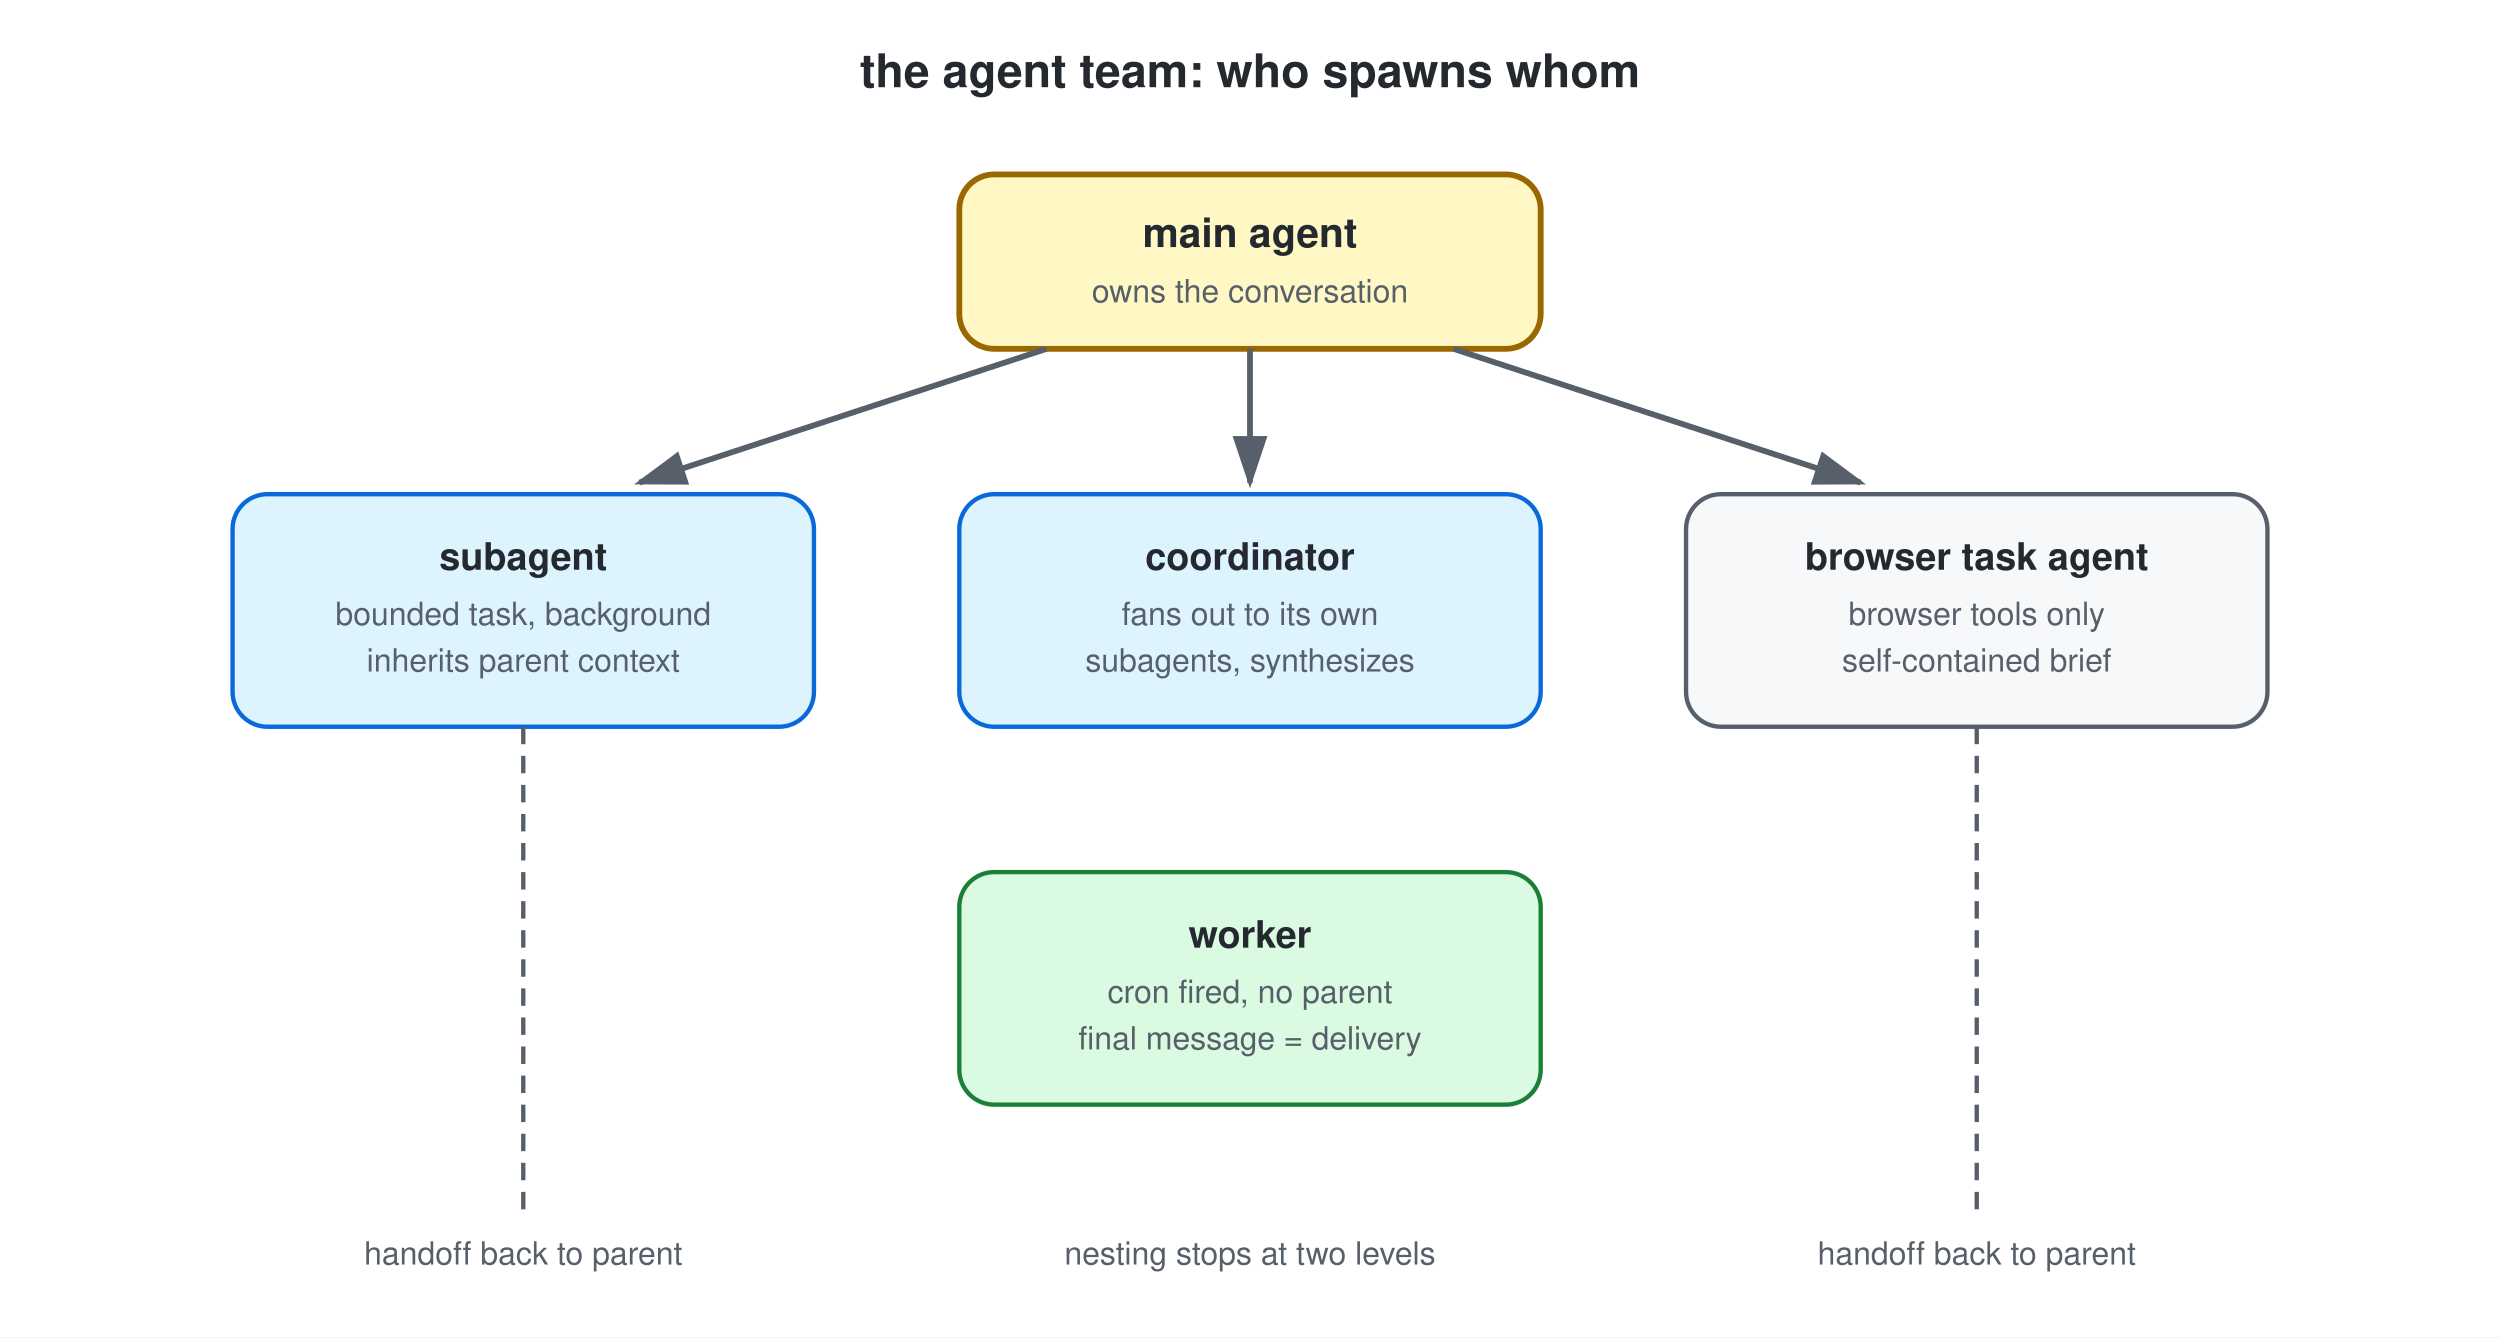
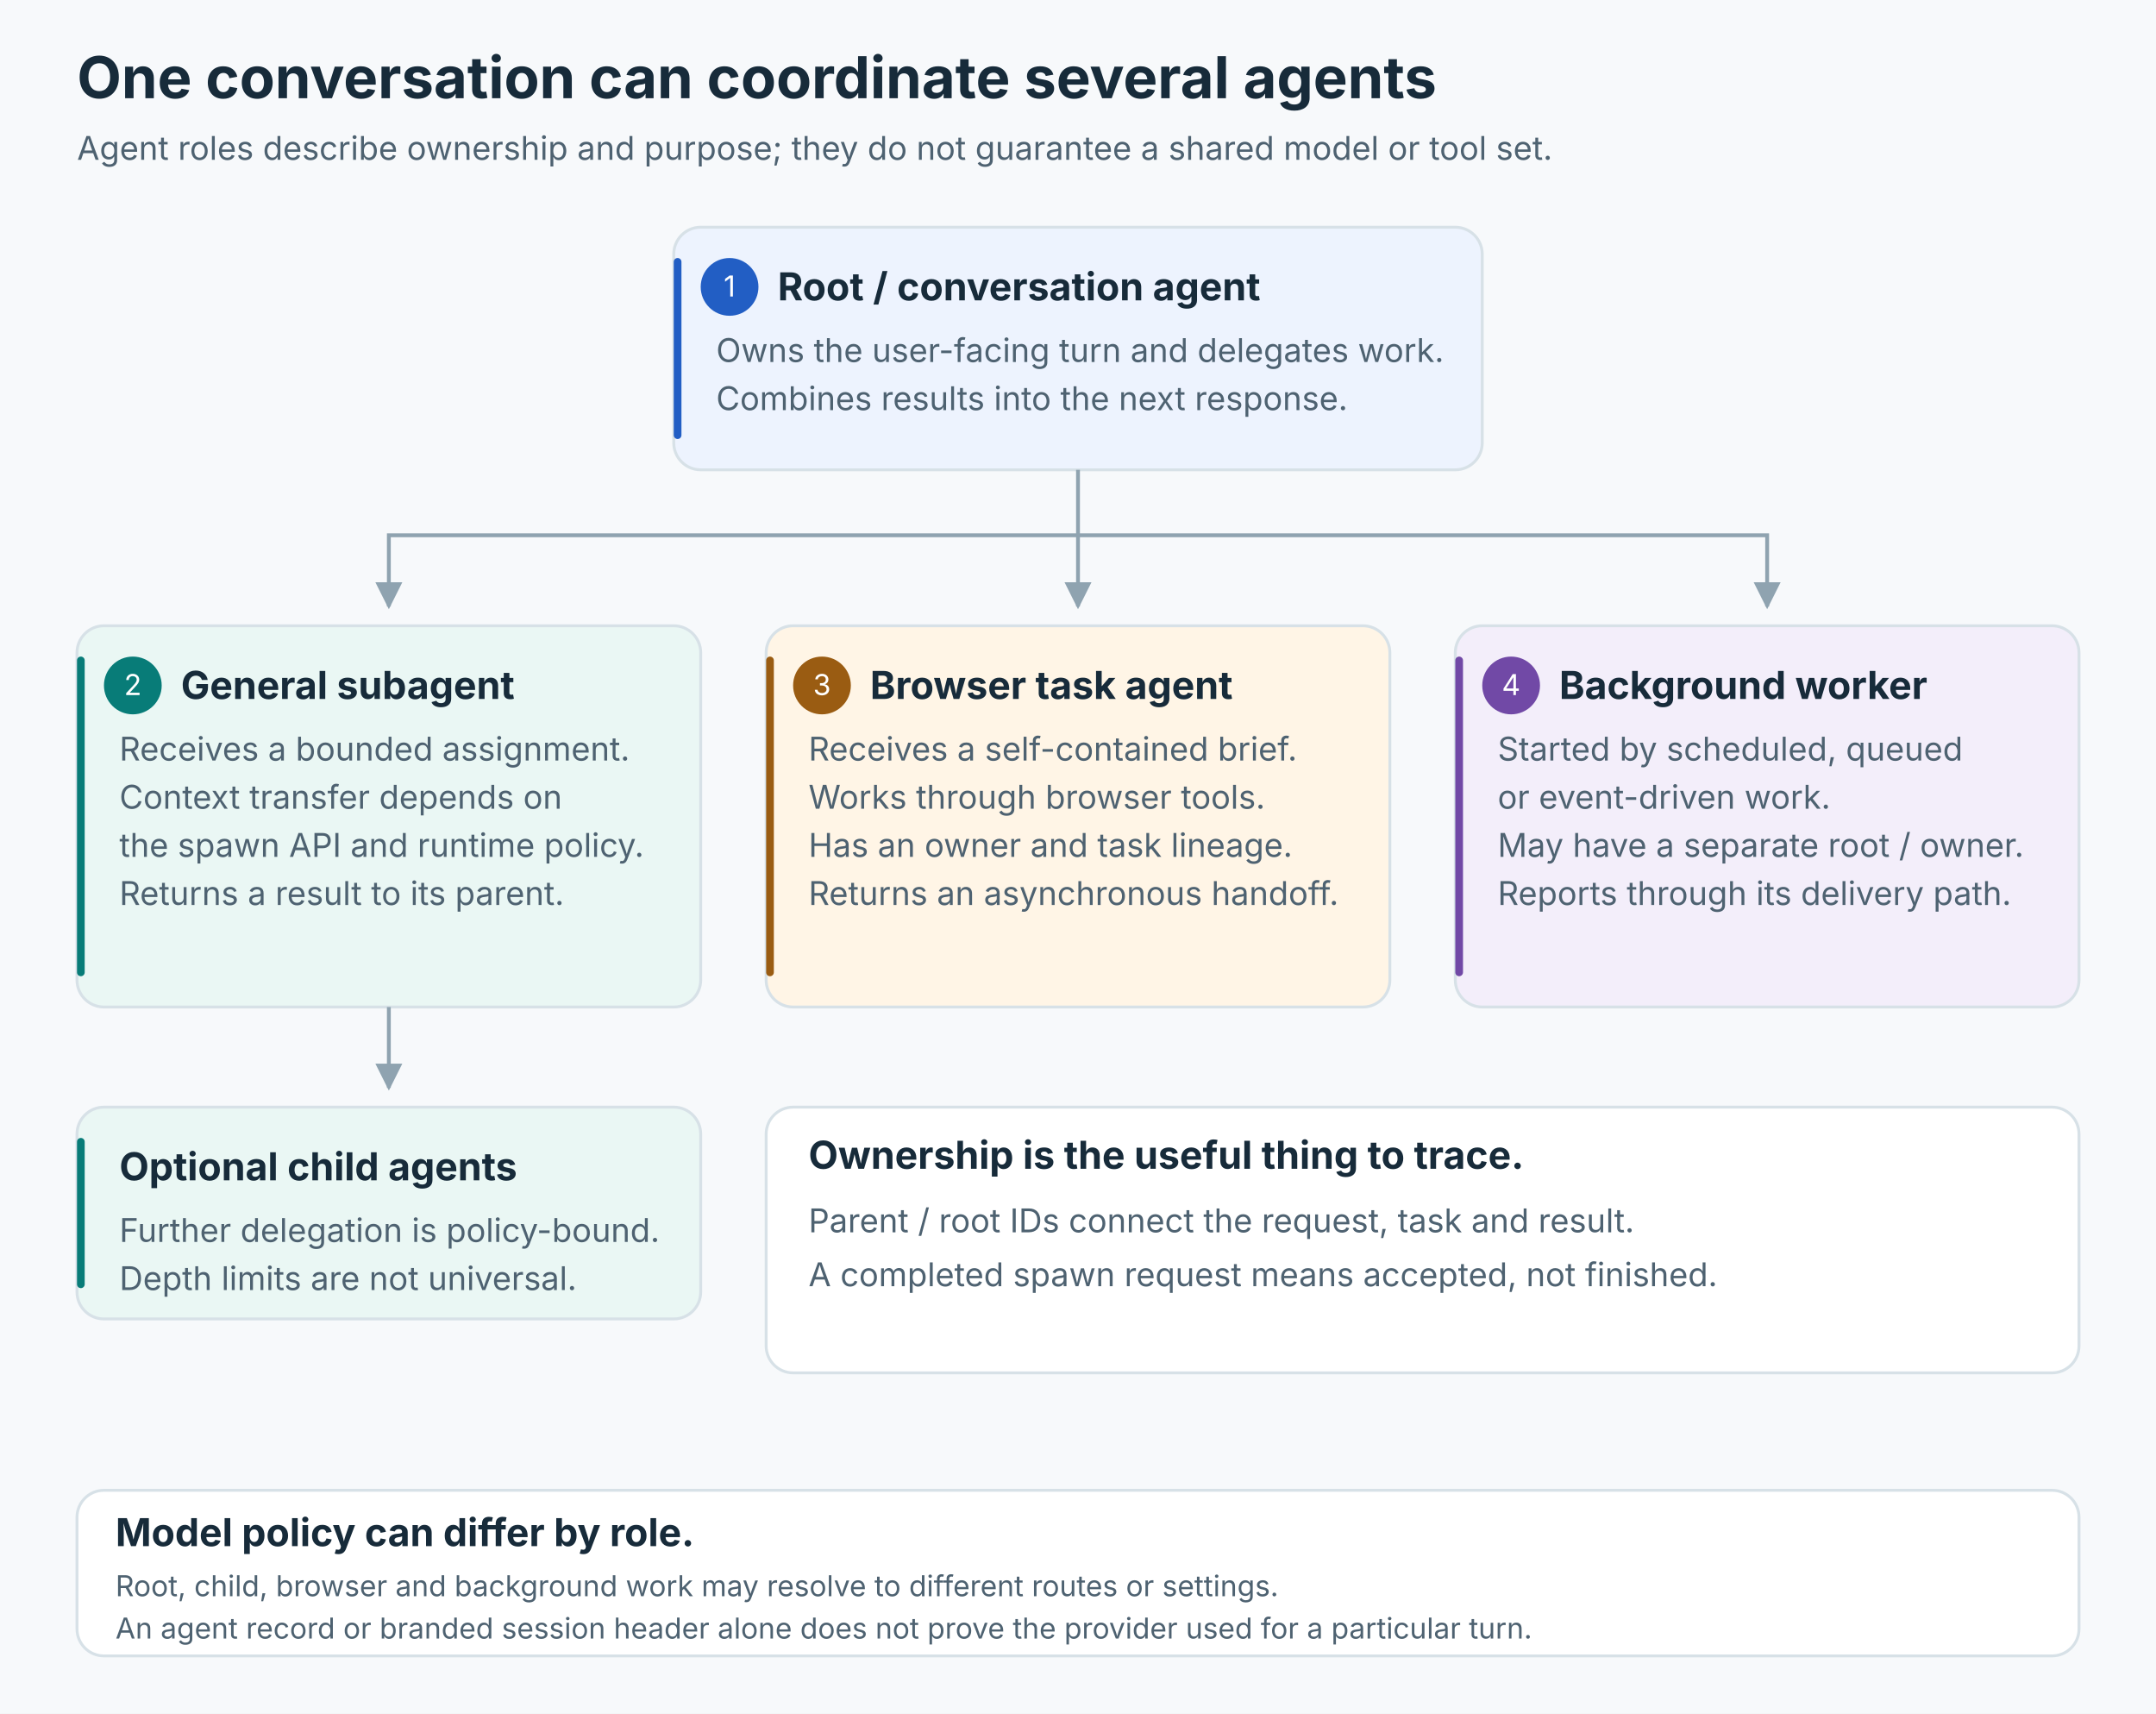
- <svg xmlns="http://www.w3.org/2000/svg" width="860" height="460" viewBox="0 0 860 460" font-family="-apple-system,BlinkMacSystemFont,'Segoe UI',Helvetica,Arial,sans-serif">
+ <svg xmlns="http://www.w3.org/2000/svg" width="1120" height="890" viewBox="0 0 1120 890" role="img" aria-labelledby="title desc">
  <defs>
-     <marker id="arr5" markerWidth="10" markerHeight="10" refX="8" refY="3" orient="auto" markerUnits="strokeWidth">
-       <path d="M0,0 L0,6 L9,3 z" fill="#57606a" />
+     <marker id="arrow" viewBox="0 0 10 10" refX="9" refY="5" markerWidth="7" markerHeight="7" orient="auto-start-reverse">
+       <path d="M 0 0 L 10 5 L 0 10 z" fill="#8FA3B0" />
    </marker>
  </defs>
-   <rect x="0" y="0" width="860" height="460" fill="#ffffff" />
-   <text x="430" y="30" text-anchor="middle" font-size="16" font-weight="700" fill="#24292f">the agent team: who spawns whom</text>
-   <rect x="330" y="60" width="200" height="60" rx="12" fill="#fff8c5" stroke="#9a6700" stroke-width="2" />
-   <text x="430" y="85" text-anchor="middle" font-size="14" font-weight="700" fill="#24292f">main agent</text>
-   <text x="430" y="104" text-anchor="middle" font-size="11" fill="#57606a">owns the conversation</text>
-   <rect x="80" y="170" width="200" height="80" rx="12" fill="#ddf4ff" stroke="#0969da" stroke-width="1.5" />
-   <text x="180" y="196" text-anchor="middle" font-size="13" font-weight="600" fill="#24292f">subagent</text>
-   <text x="180" y="215" text-anchor="middle" font-size="11" fill="#57606a">bounded task, background</text>
-   <text x="180" y="231" text-anchor="middle" font-size="11" fill="#57606a">inherits parent context</text>
-   <rect x="330" y="170" width="200" height="80" rx="12" fill="#ddf4ff" stroke="#0969da" stroke-width="1.5" />
-   <text x="430" y="196" text-anchor="middle" font-size="13" font-weight="600" fill="#24292f">coordinator</text>
-   <text x="430" y="215" text-anchor="middle" font-size="11" fill="#57606a">fans out to its own</text>
-   <text x="430" y="231" text-anchor="middle" font-size="11" fill="#57606a">subagents, synthesizes</text>
-   <rect x="580" y="170" width="200" height="80" rx="12" fill="#f6f8fa" stroke="#57606a" stroke-width="1.5" />
-   <text x="680" y="196" text-anchor="middle" font-size="13" font-weight="600" fill="#24292f">browser task agent</text>
-   <text x="680" y="215" text-anchor="middle" font-size="11" fill="#57606a">browser tools only</text>
-   <text x="680" y="231" text-anchor="middle" font-size="11" fill="#57606a">self-contained brief</text>
-   <rect x="330" y="300" width="200" height="80" rx="12" fill="#dafbe1" stroke="#1a7f37" stroke-width="1.5" />
-   <text x="430" y="326" text-anchor="middle" font-size="13" font-weight="600" fill="#24292f">worker</text>
-   <text x="430" y="345" text-anchor="middle" font-size="11" fill="#57606a">cron fired, no parent</text>
-   <text x="430" y="361" text-anchor="middle" font-size="11" fill="#57606a">final message = delivery</text>
-   <line x1="360" y1="120" x2="220" y2="166" stroke="#57606a" stroke-width="2" marker-end="url(#arr5)" />
-   <line x1="430" y1="120" x2="430" y2="166" stroke="#57606a" stroke-width="2" marker-end="url(#arr5)" />
-   <line x1="500" y1="120" x2="640" y2="166" stroke="#57606a" stroke-width="2" marker-end="url(#arr5)" />
-   <line x1="180" y1="250" x2="180" y2="420" stroke="#57606a" stroke-width="1.5" stroke-dasharray="6,4" />
-   <line x1="680" y1="250" x2="680" y2="420" stroke="#57606a" stroke-width="1.5" stroke-dasharray="6,4" />
-   <text x="180" y="435" text-anchor="middle" font-size="11" fill="#57606a">handoff back to parent</text>
-   <text x="680" y="435" text-anchor="middle" font-size="11" fill="#57606a">handoff back to parent</text>
-   <text x="430" y="435" text-anchor="middle" font-size="11" fill="#57606a">nesting stops at two levels</text>
+   <style>text{font-family:system-ui,-apple-system,BlinkMacSystemFont,"Segoe UI",sans-serif} .title{font-size:30px;font-weight:700;fill:#172B3A}.sub{font-size:17px;fill:#4E6271}.label{font-size:20px;font-weight:650;fill:#172B3A}.body{font-size:17px;fill:#4E6271}.small{font-size:15px;fill:#4E6271}.over{font-size:14px;font-weight:700;letter-spacing:1.2px;fill:#4E6271}</style>
+   <rect width="1120" height="890" fill="#F7F9FB" />
+   <text x="40" y="51" class="title">One conversation can coordinate several agents</text>
+   <text x="40" y="83" class="sub">Agent roles describe ownership and purpose; they do not guarantee a shared model or tool set.</text>
+   <rect x="350" y="118" width="420" height="126" rx="14" fill="#EDF3FE" stroke="#D7E1E7" stroke-width="1.5" />
+   <rect x="350" y="134" width="4" height="94" rx="2" fill="#225EC4" />
+   <circle cx="379" cy="149" r="15" fill="#225EC4" />
+   <text x="379" y="154" class="small" style="fill:white" text-anchor="middle">1</text>
+   <text x="404" y="156" class="label">Root / conversation agent</text>
+   <text x="372" y="188" class="body">Owns the user-facing turn and delegates work.</text>
+   <text x="372" y="213" class="body">Combines results into the next response.</text>
+   <path d="M 560 244 V 278 H 202 V 315" fill="none" stroke="#8FA3B0" stroke-width="2" marker-end="url(#arrow)" />
+   <path d="M 560 278 V 315" fill="none" stroke="#8FA3B0" stroke-width="2" marker-end="url(#arrow)" />
+   <path d="M 560 278 H 918 V 315" fill="none" stroke="#8FA3B0" stroke-width="2" marker-end="url(#arrow)" />
+   <rect x="40" y="325" width="324" height="198" rx="14" fill="#EAF7F4" stroke="#D7E1E7" stroke-width="1.5" />
+   <rect x="40" y="341" width="4" height="166" rx="2" fill="#087C78" />
+   <circle cx="69" cy="356" r="15" fill="#087C78" />
+   <text x="69" y="361" class="small" style="fill:white" text-anchor="middle">2</text>
+   <text x="94" y="363" class="label">General subagent</text>
+   <text x="62" y="395" class="body">Receives a bounded assignment.</text>
+   <text x="62" y="420" class="body">Context transfer depends on</text>
+   <text x="62" y="445" class="body">the spawn API and runtime policy.</text>
+   <text x="62" y="470" class="body">Returns a result to its parent.</text>
+   <rect x="398" y="325" width="324" height="198" rx="14" fill="#FFF5E6" stroke="#D7E1E7" stroke-width="1.5" />
+   <rect x="398" y="341" width="4" height="166" rx="2" fill="#9A5C12" />
+   <circle cx="427" cy="356" r="15" fill="#9A5C12" />
+   <text x="427" y="361" class="small" style="fill:white" text-anchor="middle">3</text>
+   <text x="452" y="363" class="label">Browser task agent</text>
+   <text x="420" y="395" class="body">Receives a self-contained brief.</text>
+   <text x="420" y="420" class="body">Works through browser tools.</text>
+   <text x="420" y="445" class="body">Has an owner and task lineage.</text>
+   <text x="420" y="470" class="body">Returns an asynchronous handoff.</text>
+   <rect x="756" y="325" width="324" height="198" rx="14" fill="#F3EEFA" stroke="#D7E1E7" stroke-width="1.5" />
+   <rect x="756" y="341" width="4" height="166" rx="2" fill="#7149A6" />
+   <circle cx="785" cy="356" r="15" fill="#7149A6" />
+   <text x="785" y="361" class="small" style="fill:white" text-anchor="middle">4</text>
+   <text x="810" y="363" class="label">Background worker</text>
+   <text x="778" y="395" class="body">Started by scheduled, queued</text>
+   <text x="778" y="420" class="body">or event-driven work.</text>
+   <text x="778" y="445" class="body">May have a separate root / owner.</text>
+   <text x="778" y="470" class="body">Reports through its delivery path.</text>
+   <path d="M 202 523 V 565" fill="none" stroke="#8FA3B0" stroke-width="2" marker-end="url(#arrow)" />
+   <rect x="40" y="575" width="324" height="110" rx="14" fill="#EAF7F4" stroke="#D7E1E7" stroke-width="1.5" />
+   <rect x="40" y="591" width="4" height="78" rx="2" fill="#087C78" />
+   <text x="62" y="613" class="label">Optional child agents</text>
+   <text x="62" y="645" class="body">Further delegation is policy-bound.</text>
+   <text x="62" y="670" class="body">Depth limits are not universal.</text>
+   <rect x="398" y="575" width="682" height="138" rx="14" fill="white" stroke="#D7E1E7" stroke-width="1.5" />
+   <text x="420" y="607" class="label">Ownership is the useful thing to trace.</text>
+   <text x="420" y="640" class="body">Parent / root IDs connect the request, task and result.</text>
+   <text x="420" y="668" class="body">A completed spawn request means accepted, not finished.</text>
+   <rect x="40" y="774" width="1040" height="86" rx="14" fill="white" stroke="#D7E1E7" stroke-width="1.5" />
+   <text x="60" y="803" class="label">Model policy can differ by role.</text>
+   <text x="60" y="829" class="small">Root, child, browser and background work may resolve to different routes or settings.</text>
+   <text x="60" y="851" class="small">An agent record or branded session header alone does not prove the provider used for a particular turn.</text>
</svg>
